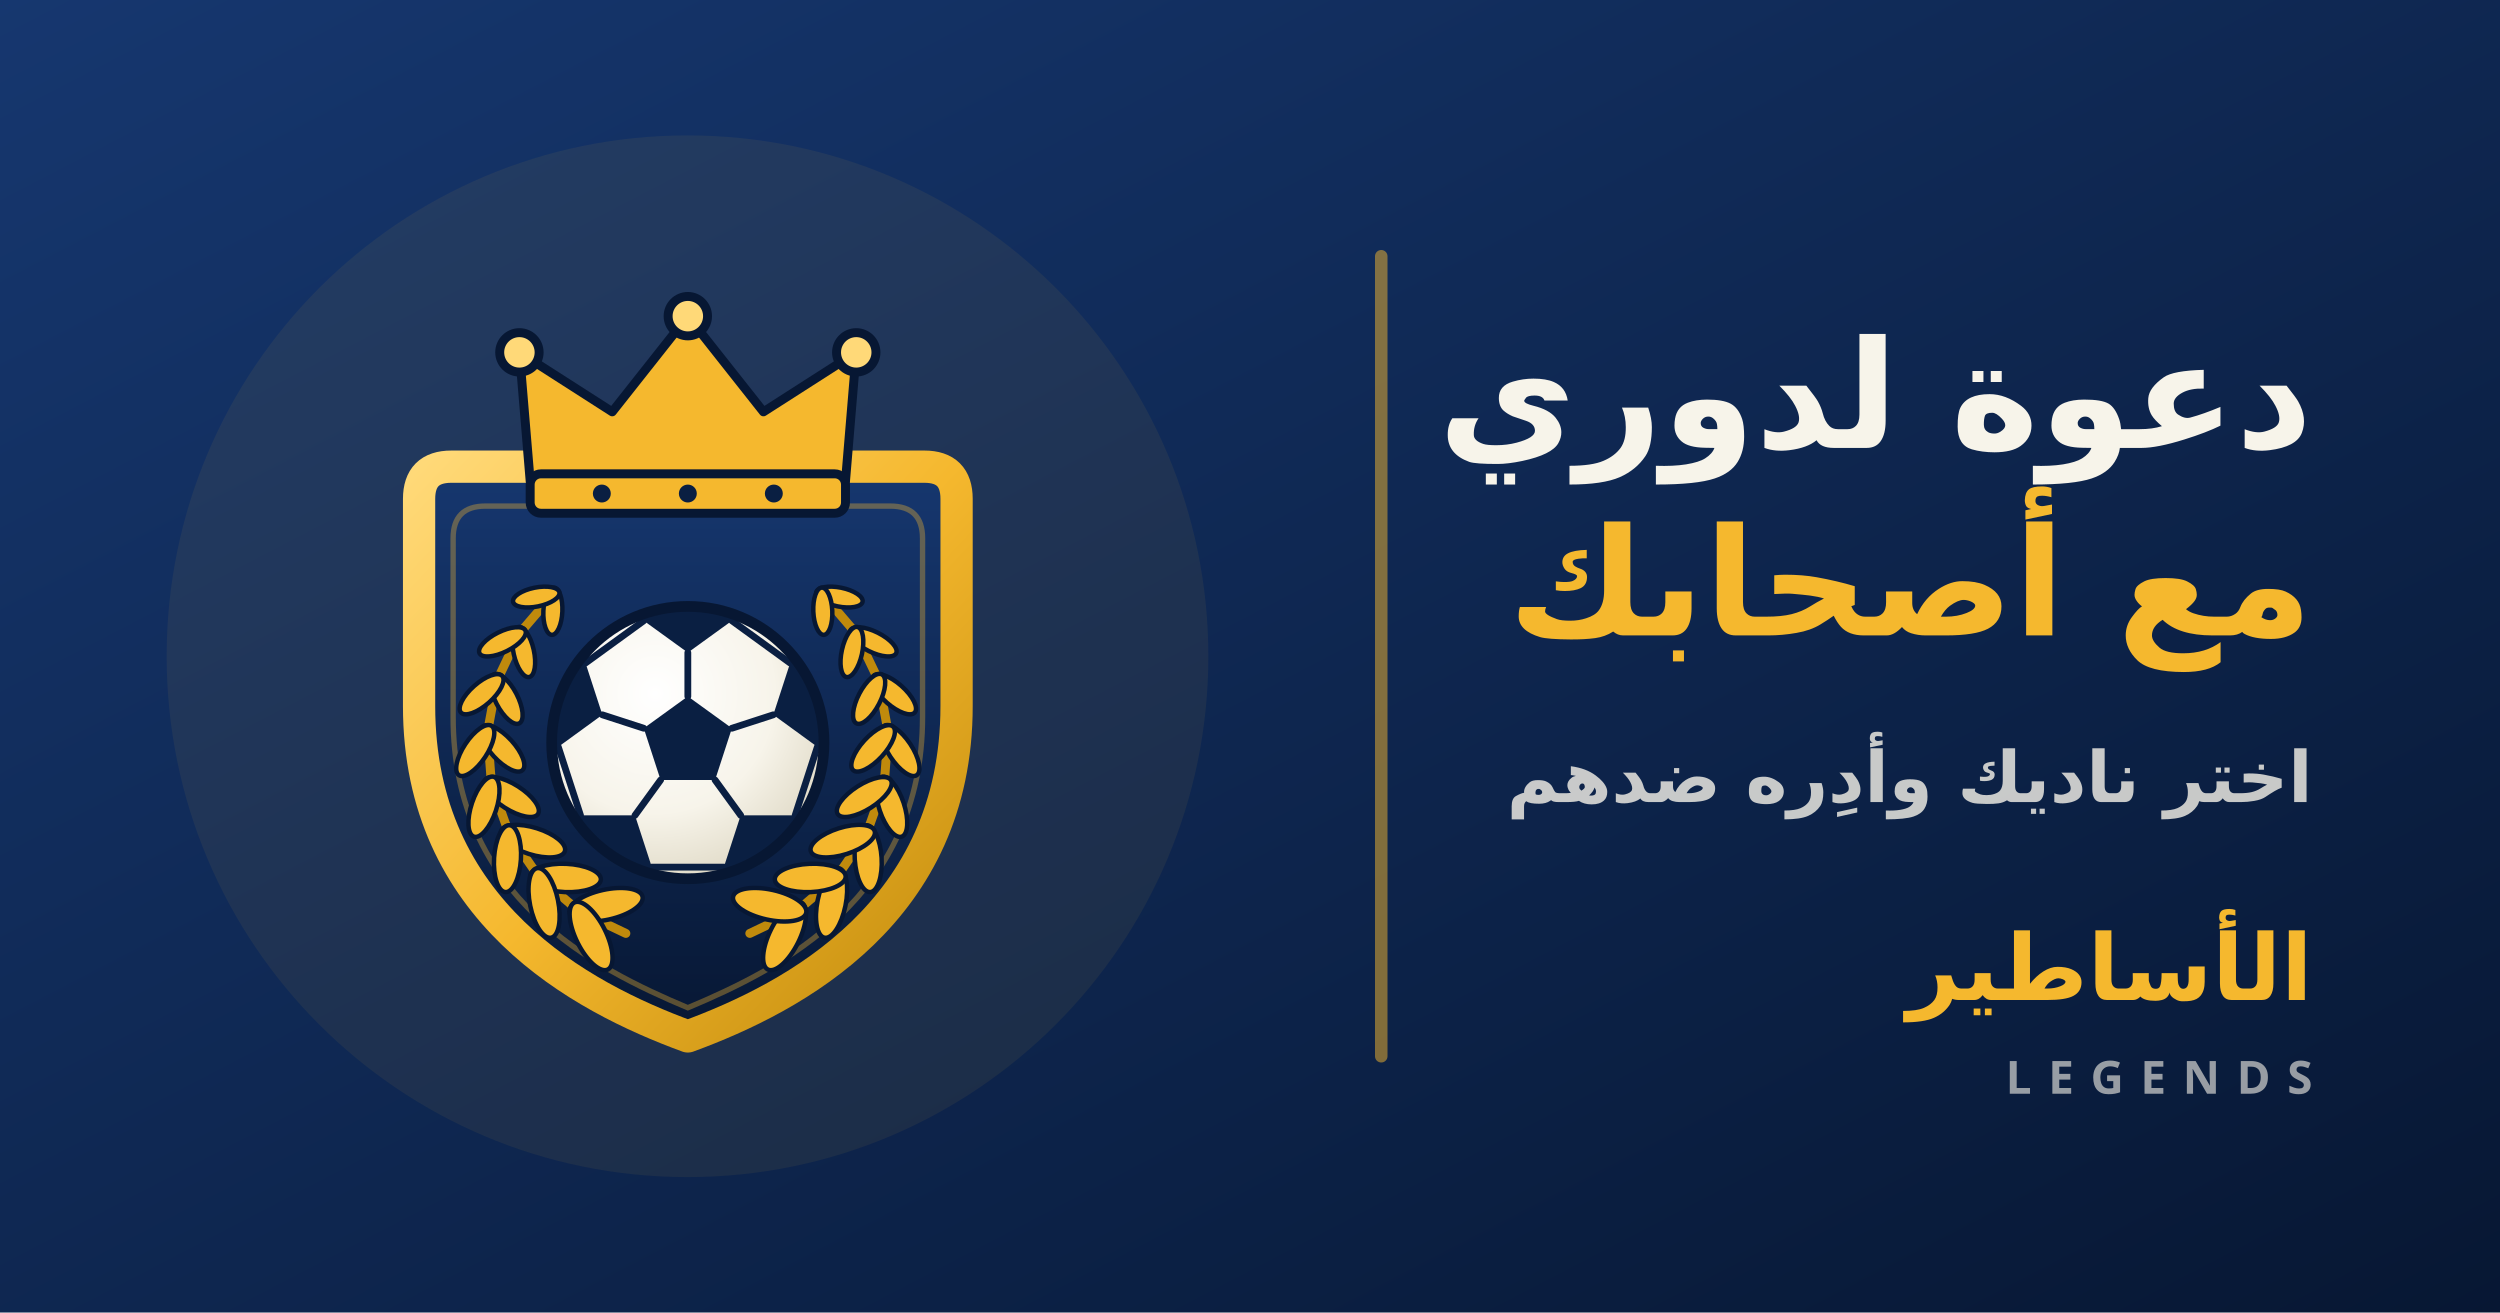
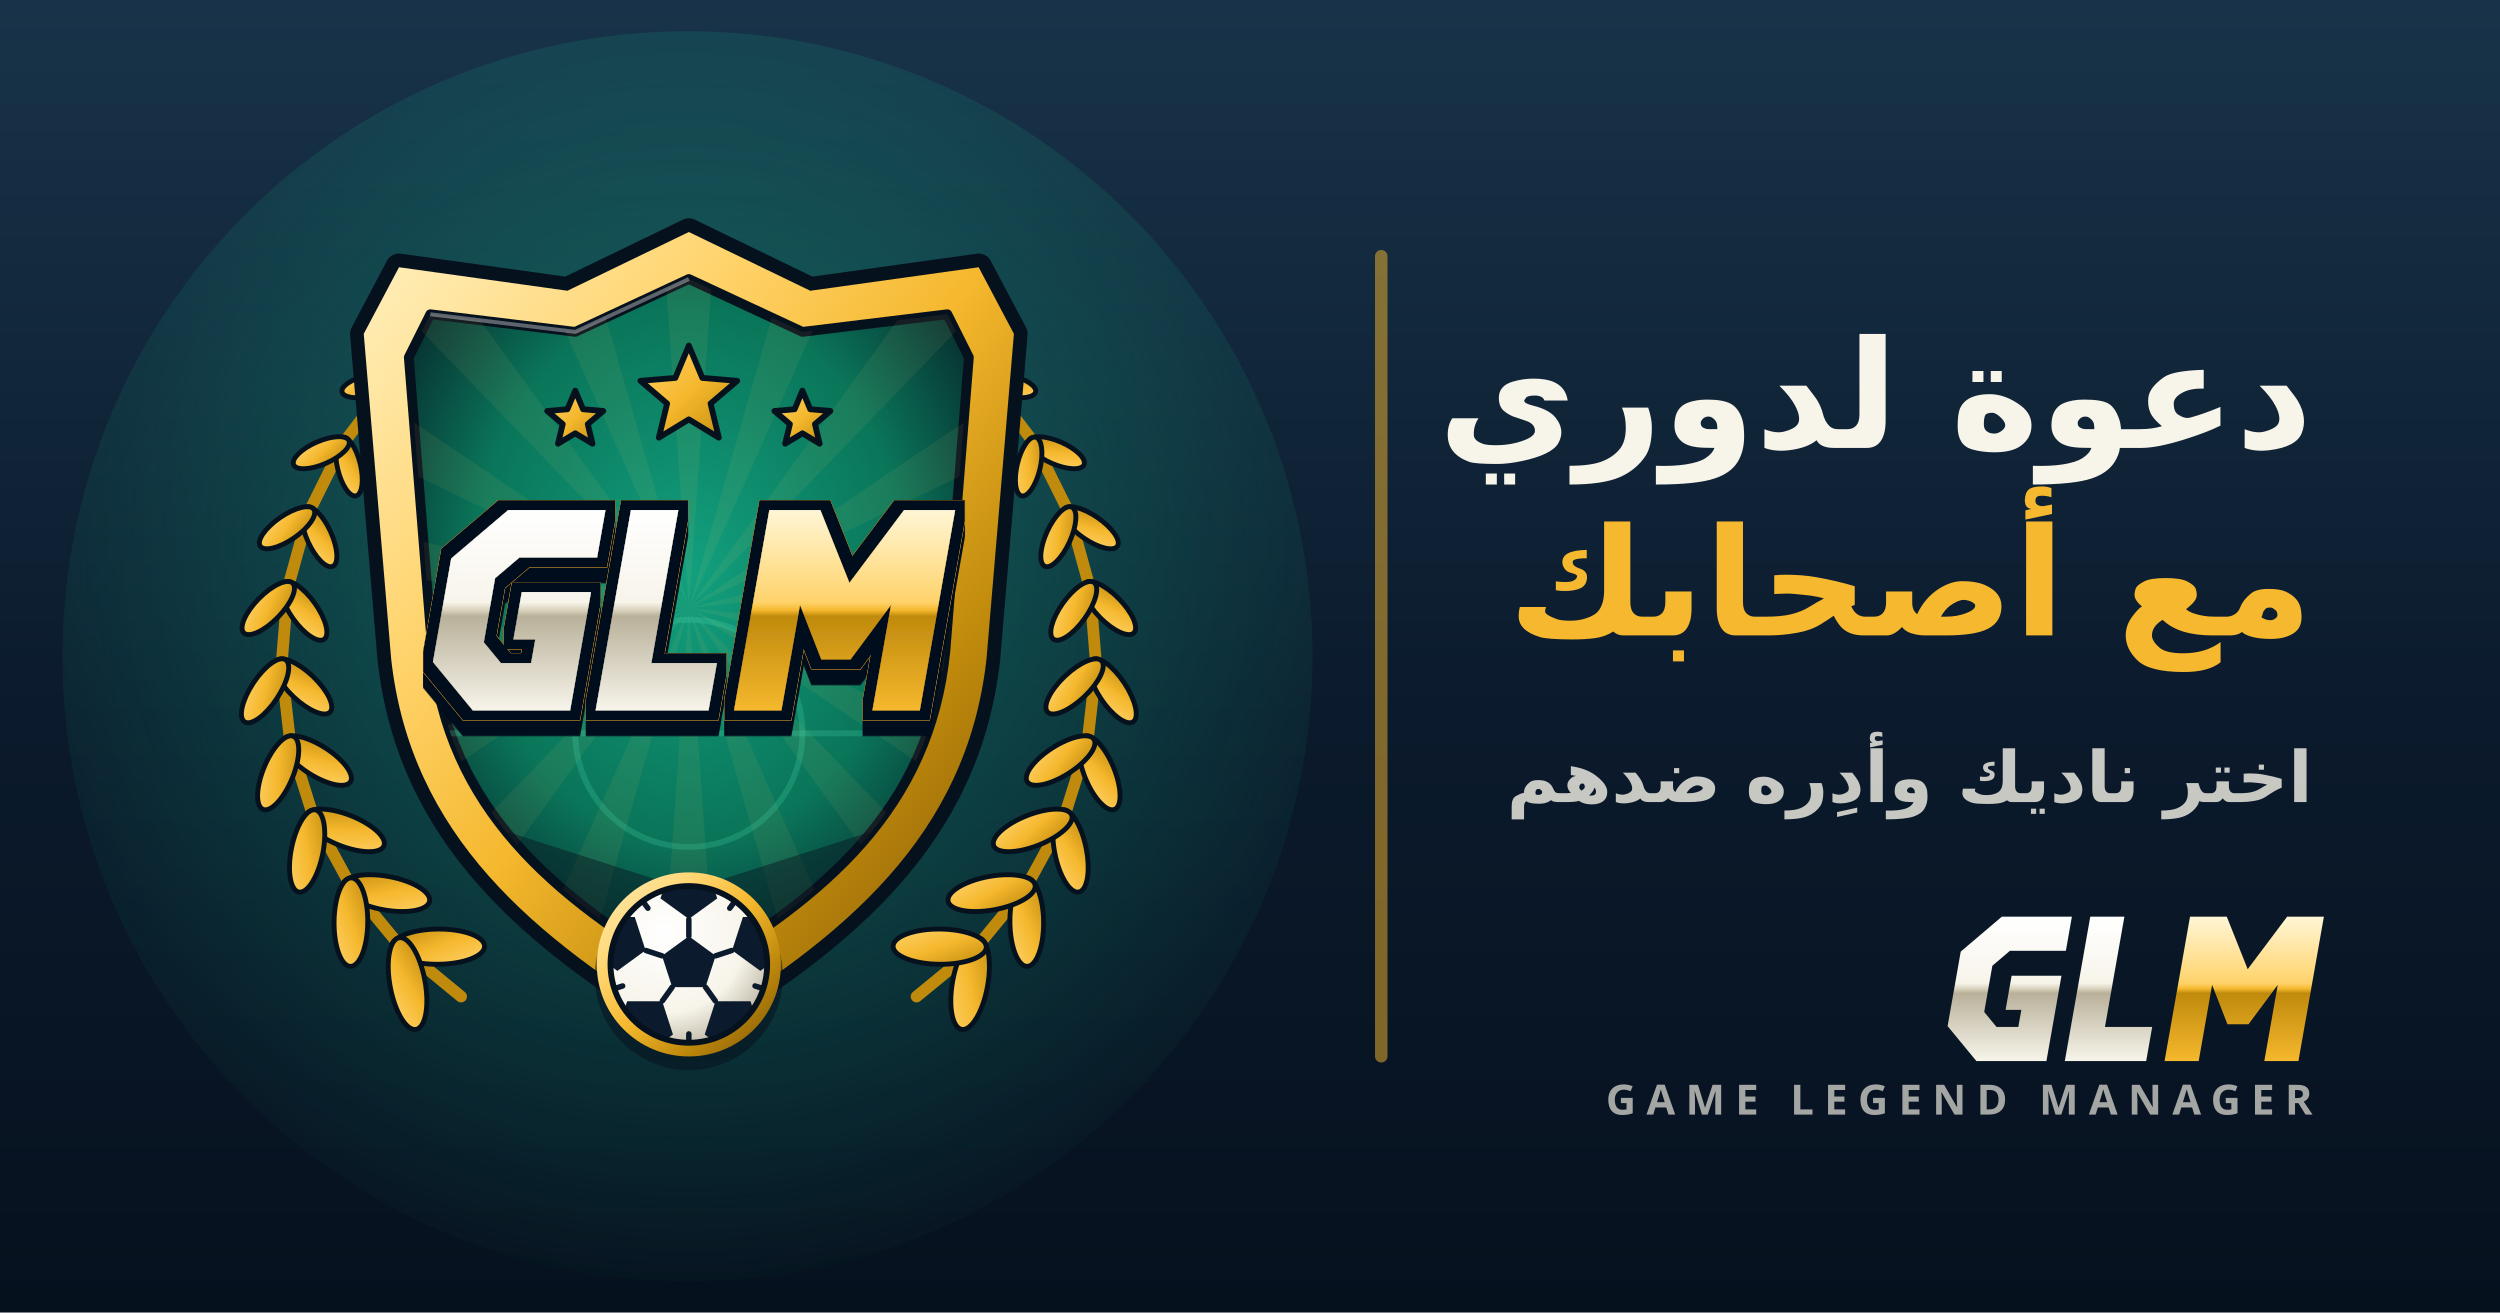
<svg xmlns="http://www.w3.org/2000/svg" viewBox="0 0 1200 630" width="1200" height="630">
  <defs>
-     <linearGradient id="shieldFill" x1="0" y1="0" x2="0" y2="1">
-       <stop offset="0" stop-color="#16376F" />
-       <stop offset="1" stop-color="#071733" />
+     <linearGradient id="inkFill" x1="0" y1="0" x2="0" y2="1">
+       <stop offset="0" stop-color="#183349" />
+       <stop offset=".55" stop-color="#0B1A2C" />
+       <stop offset="1" stop-color="#06111E" />
    </linearGradient>
-     <linearGradient id="rim" x1="0" y1="0" x2="1" y2="1">
-       <stop offset="0" stop-color="#FFD978" />
+     <linearGradient id="gold" x1="0" y1="0" x2="1" y2="1">
+       <stop offset="0" stop-color="#FFD36B" />
      <stop offset=".5" stop-color="#F5B82E" />
      <stop offset="1" stop-color="#C08A0C" />
    </linearGradient>
-     <radialGradient id="ballFill" cx=".38" cy=".32" r=".8">
+     <linearGradient id="rimMetal" x1="0" y1="0" x2="1" y2="1">
+       <stop offset="0" stop-color="#FFF1C2" />
+       <stop offset=".3" stop-color="#FFD36B" />
+       <stop offset=".5" stop-color="#F5B82E" />
+       <stop offset=".72" stop-color="#C08A0C" />
+       <stop offset="1" stop-color="#7A5206" />
+     </linearGradient>
+     <linearGradient id="metal" gradientUnits="userSpaceOnUse" x1="0" y1="0" x2="0" y2="110">
+       <stop offset="0" stop-color="#FFF6D6" />
+       <stop offset=".46" stop-color="#FFD36B" />
+       <stop offset=".5" stop-color="#F5B82E" />
+       <stop offset=".53" stop-color="#C08A0C" />
+       <stop offset="1" stop-color="#F5B82E" />
+     </linearGradient>
+     <linearGradient id="silver" gradientUnits="userSpaceOnUse" x1="0" y1="0" x2="0" y2="110">
      <stop offset="0" stop-color="#FFFFFF" />
-       <stop offset=".55" stop-color="#F7F4EA" />
-       <stop offset="1" stop-color="#D9D2BC" />
+       <stop offset=".46" stop-color="#F7F4EA" />
+       <stop offset=".5" stop-color="#D9D2BC" />
+       <stop offset=".53" stop-color="#B9B19A" />
+       <stop offset="1" stop-color="#F7F4EA" />
+     </linearGradient>
+     <radialGradient id="field" cx=".5" cy=".42" r=".7">
+       <stop offset="0" stop-color="#12A07E" />
+       <stop offset=".55" stop-color="#0A7559" />
+       <stop offset="1" stop-color="#06111E" />
    </radialGradient>
+     <radialGradient id="glow" cx=".5" cy=".42" r=".6">
+       <stop offset="0" stop-color="#12A07E" stop-opacity=".55" />
+       <stop offset="1" stop-color="#12A07E" stop-opacity="0" />
+     </radialGradient>
+     <radialGradient id="ballSkin" cx=".35" cy=".3" r=".85">
+       <stop offset="0" stop-color="#FFFFFF" />
+       <stop offset=".6" stop-color="#F7F4EA" />
+       <stop offset="1" stop-color="#A9A28C" />
+     </radialGradient>
+     <clipPath id="crestIn">
+       <path d="M256 68 L314 95 L388 86 L399 108 L387 258 C379 338 326 383 256 424 C186 383 133 338 125 258 L113 108 L124 86 L198 95 Z" />
+     </clipPath>
+     <filter id="sticker" x="-25%" y="-30%" width="150%" height="170%">
+       <feMorphology in="SourceAlpha" operator="dilate" radius="5" result="o1" />
+       <feFlood flood-color="#06111E" />
+       <feComposite in2="o1" operator="in" result="ink1" />
+       <feMorphology in="SourceAlpha" operator="dilate" radius="9" result="o2" />
+       <feFlood flood-color="#F5B82E" />
+       <feComposite in2="o2" operator="in" result="gold2" />
+       <feMorphology in="SourceAlpha" operator="dilate" radius="12" result="o3" />
+       <feFlood flood-color="#06111E" />
+       <feComposite in2="o3" operator="in" result="ink3" />
+       <feOffset in="ink3" dy="8" result="drop" />
+       <feMerge>
+         <feMergeNode in="drop" />
+         <feMergeNode in="ink3" />
+         <feMergeNode in="gold2" />
+         <feMergeNode in="ink1" />
+         <feMergeNode in="SourceGraphic" />
+       </feMerge>
+     </filter>
  </defs>
-   <defs>
-     <linearGradient id="ogFill" x1="0" y1="0" x2="1" y2="1">
-       <stop offset="0" stop-color="#16376F" />
-       <stop offset="1" stop-color="#071733" />
-     </linearGradient>
-   </defs>
-   <rect width="1200" height="630" fill="url(#ogFill)" />
-   <circle cx="330" cy="315" r="250" fill="#F5B82E" opacity=".07" />
-   <g transform="translate(110 95) scale(.86)">
-     <path d="M124 150 L388 150 Q406 150 406 168 L406 283.6 C406 398 316 446 256 468 C196 446 106 398 106 283.6 L106 168 Q106 150 124 150 Z" fill="url(#shieldFill)" stroke="url(#rim)" stroke-width="18" stroke-linejoin="round" />
-     <path d="M143 172 L369 172 Q387 172 387 190 L387 289.6 C387 390.4 308.4 430 256 452 C203.6 430 125 390.4 125 289.6 L125 190 Q125 172 143 172 Z" fill="none" stroke="#F5B82E" stroke-opacity=".35" stroke-width="3" />
-     <path d="M290.6 410.5 L317 397.9 L339.2 378.9 L355.8 354.8 L365.6 327.3 L367.8 298.1 L362.5 269.4 L349.9 243 L330.9 220.8" fill="none" stroke="#C08A0C" stroke-width="5" stroke-linecap="round" stroke-linejoin="round" />
-     <ellipse cx="317" cy="397.9" rx="20.9" ry="8.4" fill="#F5B82E" stroke="#071733" stroke-width="2.5" transform="rotate(-63.5 317 397.9) translate(-15.7 0)" />
-     <ellipse cx="317" cy="397.9" rx="20.9" ry="8.4" fill="#F5B82E" stroke="#071733" stroke-width="2.5" transform="rotate(12.5 317 397.9) translate(-15.7 0)" />
-     <ellipse cx="339.2" cy="378.9" rx="19.8" ry="7.9" fill="#F5B82E" stroke="#071733" stroke-width="2.5" transform="rotate(-78.5 339.2 378.9) translate(-14.9 0)" />
-     <ellipse cx="339.2" cy="378.9" rx="19.8" ry="7.9" fill="#F5B82E" stroke="#071733" stroke-width="2.5" transform="rotate(-2.5 339.2 378.9) translate(-14.9 0)" />
-     <ellipse cx="355.8" cy="354.8" rx="18.7" ry="7.5" fill="#F5B82E" stroke="#071733" stroke-width="2.5" transform="rotate(-93.5 355.8 354.8) translate(-14 0)" />
-     <ellipse cx="355.8" cy="354.8" rx="18.7" ry="7.5" fill="#F5B82E" stroke="#071733" stroke-width="2.5" transform="rotate(-17.5 355.8 354.8) translate(-14 0)" />
-     <ellipse cx="365.6" cy="327.3" rx="17.6" ry="7" fill="#F5B82E" stroke="#071733" stroke-width="2.5" transform="rotate(-108.5 365.6 327.3) translate(-13.2 0)" />
-     <ellipse cx="365.6" cy="327.3" rx="17.6" ry="7" fill="#F5B82E" stroke="#071733" stroke-width="2.5" transform="rotate(-32.5 365.6 327.3) translate(-13.2 0)" />
-     <ellipse cx="367.8" cy="298.1" rx="16.5" ry="6.6" fill="#F5B82E" stroke="#071733" stroke-width="2.5" transform="rotate(-123.5 367.8 298.1) translate(-12.4 0)" />
-     <ellipse cx="367.8" cy="298.1" rx="16.5" ry="6.6" fill="#F5B82E" stroke="#071733" stroke-width="2.5" transform="rotate(-47.5 367.8 298.1) translate(-12.4 0)" />
-     <ellipse cx="362.5" cy="269.4" rx="15.4" ry="6.2" fill="#F5B82E" stroke="#071733" stroke-width="2.5" transform="rotate(-138.5 362.5 269.4) translate(-11.5 0)" />
-     <ellipse cx="362.5" cy="269.4" rx="15.4" ry="6.2" fill="#F5B82E" stroke="#071733" stroke-width="2.5" transform="rotate(-62.5 362.5 269.4) translate(-11.5 0)" />
-     <ellipse cx="349.9" cy="243" rx="14.3" ry="5.7" fill="#F5B82E" stroke="#071733" stroke-width="2.5" transform="rotate(-153.5 349.9 243) translate(-10.7 0)" />
-     <ellipse cx="349.9" cy="243" rx="14.3" ry="5.7" fill="#F5B82E" stroke="#071733" stroke-width="2.5" transform="rotate(-77.5 349.9 243) translate(-10.7 0)" />
-     <ellipse cx="330.9" cy="220.8" rx="13.2" ry="5.3" fill="#F5B82E" stroke="#071733" stroke-width="2.5" transform="rotate(-168.5 330.9 220.8) translate(-9.9 0)" />
-     <ellipse cx="330.9" cy="220.8" rx="13.2" ry="5.3" fill="#F5B82E" stroke="#071733" stroke-width="2.5" transform="rotate(-92.5 330.9 220.8) translate(-9.9 0)" />
-     <path d="M221.4 410.5 L195 397.9 L172.8 378.9 L156.2 354.8 L146.4 327.3 L144.2 298.1 L149.5 269.4 L162.1 243 L181.1 220.8" fill="none" stroke="#C08A0C" stroke-width="5" stroke-linecap="round" stroke-linejoin="round" />
-     <ellipse cx="195" cy="397.9" rx="20.9" ry="8.4" fill="#F5B82E" stroke="#071733" stroke-width="2.5" transform="rotate(-192.5 195 397.9) translate(-15.7 0)" />
-     <ellipse cx="195" cy="397.9" rx="20.9" ry="8.4" fill="#F5B82E" stroke="#071733" stroke-width="2.5" transform="rotate(-116.5 195 397.9) translate(-15.7 0)" />
-     <ellipse cx="172.8" cy="378.9" rx="19.8" ry="7.9" fill="#F5B82E" stroke="#071733" stroke-width="2.5" transform="rotate(-177.5 172.8 378.9) translate(-14.9 0)" />
-     <ellipse cx="172.8" cy="378.9" rx="19.8" ry="7.9" fill="#F5B82E" stroke="#071733" stroke-width="2.5" transform="rotate(-101.5 172.8 378.9) translate(-14.9 0)" />
-     <ellipse cx="156.2" cy="354.8" rx="18.7" ry="7.5" fill="#F5B82E" stroke="#071733" stroke-width="2.5" transform="rotate(-162.5 156.2 354.8) translate(-14 0)" />
-     <ellipse cx="156.2" cy="354.8" rx="18.7" ry="7.5" fill="#F5B82E" stroke="#071733" stroke-width="2.5" transform="rotate(-86.5 156.2 354.8) translate(-14 0)" />
-     <ellipse cx="146.4" cy="327.3" rx="17.6" ry="7" fill="#F5B82E" stroke="#071733" stroke-width="2.5" transform="rotate(-147.5 146.4 327.3) translate(-13.2 0)" />
-     <ellipse cx="146.4" cy="327.3" rx="17.6" ry="7" fill="#F5B82E" stroke="#071733" stroke-width="2.5" transform="rotate(-71.5 146.4 327.3) translate(-13.2 0)" />
-     <ellipse cx="144.2" cy="298.1" rx="16.5" ry="6.6" fill="#F5B82E" stroke="#071733" stroke-width="2.5" transform="rotate(-132.5 144.2 298.1) translate(-12.4 0)" />
-     <ellipse cx="144.2" cy="298.1" rx="16.5" ry="6.6" fill="#F5B82E" stroke="#071733" stroke-width="2.5" transform="rotate(-56.5 144.2 298.1) translate(-12.4 0)" />
-     <ellipse cx="149.5" cy="269.4" rx="15.4" ry="6.2" fill="#F5B82E" stroke="#071733" stroke-width="2.5" transform="rotate(-117.5 149.5 269.4) translate(-11.5 0)" />
-     <ellipse cx="149.5" cy="269.4" rx="15.4" ry="6.2" fill="#F5B82E" stroke="#071733" stroke-width="2.5" transform="rotate(-41.5 149.5 269.4) translate(-11.5 0)" />
-     <ellipse cx="162.1" cy="243" rx="14.3" ry="5.7" fill="#F5B82E" stroke="#071733" stroke-width="2.5" transform="rotate(-102.5 162.1 243) translate(-10.7 0)" />
-     <ellipse cx="162.1" cy="243" rx="14.3" ry="5.7" fill="#F5B82E" stroke="#071733" stroke-width="2.5" transform="rotate(-26.5 162.1 243) translate(-10.7 0)" />
-     <ellipse cx="181.1" cy="220.8" rx="13.2" ry="5.3" fill="#F5B82E" stroke="#071733" stroke-width="2.5" transform="rotate(-87.5 181.1 220.8) translate(-9.9 0)" />
-     <ellipse cx="181.1" cy="220.8" rx="13.2" ry="5.3" fill="#F5B82E" stroke="#071733" stroke-width="2.5" transform="rotate(-11.5 181.1 220.8) translate(-9.9 0)" />
-     <clipPath id="ballClip">
-       <circle cx="256" cy="304" r="76" />
+   <rect width="1200" height="630" fill="url(#inkFill)" />
+   <circle cx="330" cy="315" r="300" fill="url(#glow)" />
+   <g transform="translate(90 70) scale(.94)">
+     <path d="M372.3 434.4 L403.1 409.1 L428.4 378.3 L447.5 343.3 L459.5 305.2 L464.0 265.6 L460.8 225.9 L450.2 187.5 L432.4 151.8 L408.1 120.1" fill="none" stroke="#C08A0C" stroke-width="6" stroke-linecap="round" stroke-linejoin="round" />
+     <ellipse cx="403.1" cy="409.1" rx="23.8" ry="9.0" fill="url(#gold)" stroke="#06111E" stroke-width="2.5" transform="rotate(-79.5 403.1 409.1) translate(-19.0 0)" />
+     <ellipse cx="403.1" cy="409.1" rx="23.8" ry="9.0" fill="url(#gold)" stroke="#06111E" stroke-width="2.5" transform="rotate(0.5 403.1 409.1) translate(-19.0 0)" />
+     <ellipse cx="428.4" cy="378.3" rx="22.6" ry="8.6" fill="url(#gold)" stroke="#06111E" stroke-width="2.5" transform="rotate(-90.5 428.4 378.3) translate(-18.1 0)" />
+     <ellipse cx="428.4" cy="378.3" rx="22.6" ry="8.6" fill="url(#gold)" stroke="#06111E" stroke-width="2.5" transform="rotate(-10.5 428.4 378.3) translate(-18.1 0)" />
+     <ellipse cx="447.5" cy="343.3" rx="21.4" ry="8.1" fill="url(#gold)" stroke="#06111E" stroke-width="2.5" transform="rotate(-101.5 447.5 343.3) translate(-17.1 0)" />
+     <ellipse cx="447.5" cy="343.3" rx="21.4" ry="8.1" fill="url(#gold)" stroke="#06111E" stroke-width="2.5" transform="rotate(-21.5 447.5 343.3) translate(-17.1 0)" />
+     <ellipse cx="459.5" cy="305.2" rx="20.2" ry="7.7" fill="url(#gold)" stroke="#06111E" stroke-width="2.5" transform="rotate(-112.5 459.5 305.2) translate(-16.2 0)" />
+     <ellipse cx="459.5" cy="305.2" rx="20.2" ry="7.7" fill="url(#gold)" stroke="#06111E" stroke-width="2.5" transform="rotate(-32.5 459.5 305.2) translate(-16.2 0)" />
+     <ellipse cx="464.0" cy="265.6" rx="19.0" ry="7.2" fill="url(#gold)" stroke="#06111E" stroke-width="2.5" transform="rotate(-123.5 464.0 265.6) translate(-15.2 0)" />
+     <ellipse cx="464.0" cy="265.6" rx="19.0" ry="7.2" fill="url(#gold)" stroke="#06111E" stroke-width="2.5" transform="rotate(-43.5 464.0 265.6) translate(-15.2 0)" />
+     <ellipse cx="460.8" cy="225.9" rx="17.8" ry="6.8" fill="url(#gold)" stroke="#06111E" stroke-width="2.5" transform="rotate(-134.5 460.8 225.9) translate(-14.2 0)" />
+     <ellipse cx="460.8" cy="225.9" rx="17.8" ry="6.8" fill="url(#gold)" stroke="#06111E" stroke-width="2.5" transform="rotate(-54.5 460.8 225.9) translate(-14.2 0)" />
+     <ellipse cx="450.2" cy="187.5" rx="16.6" ry="6.3" fill="url(#gold)" stroke="#06111E" stroke-width="2.5" transform="rotate(-145.5 450.2 187.5) translate(-13.3 0)" />
+     <ellipse cx="450.2" cy="187.5" rx="16.6" ry="6.3" fill="url(#gold)" stroke="#06111E" stroke-width="2.5" transform="rotate(-65.5 450.2 187.5) translate(-13.3 0)" />
+     <ellipse cx="432.4" cy="151.8" rx="15.4" ry="5.9" fill="url(#gold)" stroke="#06111E" stroke-width="2.5" transform="rotate(-156.5 432.4 151.8) translate(-12.3 0)" />
+     <ellipse cx="432.4" cy="151.8" rx="15.4" ry="5.9" fill="url(#gold)" stroke="#06111E" stroke-width="2.5" transform="rotate(-76.5 432.4 151.8) translate(-12.3 0)" />
+     <ellipse cx="408.1" cy="120.1" rx="14.2" ry="5.4" fill="url(#gold)" stroke="#06111E" stroke-width="2.5" transform="rotate(-167.5 408.1 120.1) translate(-11.4 0)" />
+     <ellipse cx="408.1" cy="120.1" rx="14.2" ry="5.4" fill="url(#gold)" stroke="#06111E" stroke-width="2.5" transform="rotate(-87.5 408.1 120.1) translate(-11.4 0)" />
+     <path d="M139.7 434.4 L108.9 409.1 L83.6 378.3 L64.5 343.3 L52.5 305.2 L48.0 265.6 L51.2 225.9 L61.8 187.5 L79.6 151.8 L103.9 120.1" fill="none" stroke="#C08A0C" stroke-width="6" stroke-linecap="round" stroke-linejoin="round" />
+     <ellipse cx="108.9" cy="409.1" rx="23.8" ry="9.0" fill="url(#gold)" stroke="#06111E" stroke-width="2.5" transform="rotate(-180.5 108.9 409.1) translate(-19.0 0)" />
+     <ellipse cx="108.9" cy="409.1" rx="23.8" ry="9.0" fill="url(#gold)" stroke="#06111E" stroke-width="2.5" transform="rotate(-100.5 108.9 409.1) translate(-19.0 0)" />
+     <ellipse cx="83.6" cy="378.3" rx="22.6" ry="8.6" fill="url(#gold)" stroke="#06111E" stroke-width="2.5" transform="rotate(-169.5 83.6 378.3) translate(-18.1 0)" />
+     <ellipse cx="83.6" cy="378.3" rx="22.6" ry="8.6" fill="url(#gold)" stroke="#06111E" stroke-width="2.5" transform="rotate(-89.5 83.6 378.3) translate(-18.1 0)" />
+     <ellipse cx="64.5" cy="343.3" rx="21.4" ry="8.1" fill="url(#gold)" stroke="#06111E" stroke-width="2.5" transform="rotate(-158.5 64.5 343.3) translate(-17.1 0)" />
+     <ellipse cx="64.5" cy="343.3" rx="21.4" ry="8.1" fill="url(#gold)" stroke="#06111E" stroke-width="2.5" transform="rotate(-78.5 64.5 343.3) translate(-17.1 0)" />
+     <ellipse cx="52.5" cy="305.2" rx="20.2" ry="7.7" fill="url(#gold)" stroke="#06111E" stroke-width="2.5" transform="rotate(-147.5 52.5 305.2) translate(-16.2 0)" />
+     <ellipse cx="52.5" cy="305.2" rx="20.2" ry="7.7" fill="url(#gold)" stroke="#06111E" stroke-width="2.5" transform="rotate(-67.5 52.5 305.2) translate(-16.2 0)" />
+     <ellipse cx="48.0" cy="265.6" rx="19.0" ry="7.2" fill="url(#gold)" stroke="#06111E" stroke-width="2.5" transform="rotate(-136.5 48.0 265.6) translate(-15.2 0)" />
+     <ellipse cx="48.0" cy="265.6" rx="19.0" ry="7.2" fill="url(#gold)" stroke="#06111E" stroke-width="2.5" transform="rotate(-56.5 48.0 265.6) translate(-15.2 0)" />
+     <ellipse cx="51.2" cy="225.9" rx="17.8" ry="6.8" fill="url(#gold)" stroke="#06111E" stroke-width="2.5" transform="rotate(-125.5 51.2 225.9) translate(-14.2 0)" />
+     <ellipse cx="51.2" cy="225.9" rx="17.8" ry="6.8" fill="url(#gold)" stroke="#06111E" stroke-width="2.5" transform="rotate(-45.5 51.2 225.9) translate(-14.2 0)" />
+     <ellipse cx="61.8" cy="187.5" rx="16.6" ry="6.3" fill="url(#gold)" stroke="#06111E" stroke-width="2.5" transform="rotate(-114.5 61.8 187.5) translate(-13.3 0)" />
+     <ellipse cx="61.8" cy="187.5" rx="16.6" ry="6.3" fill="url(#gold)" stroke="#06111E" stroke-width="2.5" transform="rotate(-34.5 61.8 187.5) translate(-13.3 0)" />
+     <ellipse cx="79.6" cy="151.8" rx="15.4" ry="5.9" fill="url(#gold)" stroke="#06111E" stroke-width="2.5" transform="rotate(-103.5 79.6 151.8) translate(-12.3 0)" />
+     <ellipse cx="79.6" cy="151.8" rx="15.4" ry="5.9" fill="url(#gold)" stroke="#06111E" stroke-width="2.5" transform="rotate(-23.5 79.6 151.8) translate(-12.3 0)" />
+     <ellipse cx="103.9" cy="120.1" rx="14.2" ry="5.4" fill="url(#gold)" stroke="#06111E" stroke-width="2.5" transform="rotate(-92.5 103.9 120.1) translate(-11.4 0)" />
+     <ellipse cx="103.9" cy="120.1" rx="14.2" ry="5.4" fill="url(#gold)" stroke="#06111E" stroke-width="2.5" transform="rotate(-12.5 103.9 120.1) translate(-11.4 0)" />
+     <path d="M256 44 L318 74 L404 62 L422 96 L408 262 C398 352 336 404 256 452 C176 404 114 352 104 262 L90 96 L108 62 L194 74 Z" fill="#06111E" stroke="#06111E" stroke-width="14" stroke-linejoin="round" />
+     <path d="M256 44 L318 74 L404 62 L422 96 L408 262 C398 352 336 404 256 452 C176 404 114 352 104 262 L90 96 L108 62 L194 74 Z" fill="url(#rimMetal)" />
+     <path d="M256 68 L314 95 L388 86 L399 108 L387 258 C379 338 326 383 256 424 C186 383 133 338 125 258 L113 108 L124 86 L198 95 Z" fill="url(#field)" stroke="#06111E" stroke-width="5" stroke-linejoin="round" />
+     <g clip-path="url(#crestIn)">
+       <path d="M256 236 L228 -163 L284 -163 Z M256 236 L366 -149 L419 -129 Z M256 236 L491 -88 L534 -52 Z M256 236 L588 12 L616 61 Z M256 236 L644 139 L654 194 Z M256 236 L654 278 L644 333 Z M256 236 L616 411 L588 460 Z M256 236 L534 524 L491 560 Z M256 236 L419 601 L366 621 Z M256 236 L284 635 L228 635 Z M256 236 L146 621 L93 601 Z M256 236 L21 560 L-22 524 Z M256 236 L-76 460 L-104 411 Z M256 236 L-132 333 L-142 278 Z M256 236 L-142 194 L-132 139 Z M256 236 L-104 61 L-76 12 Z M256 236 L-22 -52 L21 -88 Z M256 236 L93 -129 L146 -149 Z" fill="#FFD36B" opacity=".07" />
+       <path d="M100 300 H412" stroke="#4FE0B5" stroke-opacity=".22" stroke-width="3" />
+       <circle cx="256" cy="300" r="58" fill="none" stroke="#4FE0B5" stroke-opacity=".22" stroke-width="3" />
+       <path d="M100 330 L256 380 L412 330 V460 H100 Z" fill="#06111E" opacity=".45" />
+     </g>
+     <path d="M124 86 L198 95 L256 68" fill="none" stroke="#FFFFFF" stroke-opacity=".35" stroke-width="2" />
+     <path d="M256.0 102.0 L262.9 118.5 L280.7 120.0 L267.1 131.6 L271.3 149.0 L256.0 139.7 L240.7 149.0 L244.9 131.6 L231.3 120.0 L249.1 118.5 Z" fill="url(#gold)" stroke="#06111E" stroke-width="3" stroke-linejoin="round" />
+     <path d="M198.0 125.0 L202.0 134.5 L212.3 135.4 L204.4 142.1 L206.8 152.1 L198.0 146.8 L189.2 152.1 L191.6 142.1 L183.7 135.4 L194.0 134.5 Z" fill="url(#gold)" stroke="#06111E" stroke-width="3" stroke-linejoin="round" />
+     <path d="M314.0 125.0 L318.0 134.5 L328.3 135.4 L320.4 142.1 L322.8 152.1 L314.0 146.8 L305.2 152.1 L307.6 142.1 L299.7 135.4 L310.0 134.5 Z" fill="url(#gold)" stroke="#06111E" stroke-width="3" stroke-linejoin="round" />
+     <g filter="url(#sticker)">
+       <g transform="translate(130 186) scale(0.93) translate(136 55) skewX(-10) translate(-136 -55)">
+         <path d="M80 13 H32 L13 32 V78 L32 97 H67 V58 H42" fill="none" stroke="url(#silver)" stroke-width="26" stroke-linejoin="miter" />
+         <path d="M107 0 V97 H156" fill="none" stroke="url(#silver)" stroke-width="26" stroke-linejoin="miter" />
+         <path d="M170 110 V0 H198 L221 40 L244 0 H272 V110 H246 V52 L229 82 H213 L196 52 V110 Z" fill="url(#metal)" />
+       </g>
+     </g>
+     <clipPath id="crestBall">
+       <circle cx="256" cy="418" r="40" />
    </clipPath>
-     <circle cx="256" cy="304" r="76" fill="url(#ballFill)" />
-     <g clip-path="url(#ballClip)">
-       <g fill="#0A1F42">
-         <path d="M256 253.8 L231.4 236 L240.8 207.1 L271.2 207.1 L280.6 236 Z" />
-         <path d="M303.7 288.5 L313.1 259.6 L343.5 259.6 L352.9 288.5 L328.3 306.4 Z" />
-         <path d="M285.5 344.6 L315.9 344.6 L325.2 373.5 L300.7 391.3 L276.1 373.5 Z" />
-         <path d="M226.5 344.6 L235.9 373.5 L211.3 391.3 L186.8 373.5 L196.1 344.6 Z" />
-         <path d="M208.3 288.5 L183.7 306.4 L159.1 288.5 L168.5 259.6 L198.9 259.6 Z" />
-         <path d="M256 278.2 L280.6 296 L271.2 324.9 L240.8 324.9 L231.4 296 Z" />
-       </g>
-       <path d="M256 278.2 L256 253.8 M280.6 236 L313.1 259.6 M280.6 296 L303.7 288.5 M328.3 306.4 L315.9 344.6 M271.2 324.9 L285.5 344.6 M276.1 373.5 L235.9 373.5 M240.8 324.9 L226.5 344.6 M196.1 344.6 L183.7 306.4 M231.4 296 L208.3 288.5 M198.9 259.6 L231.4 236" stroke="#0A1F42" stroke-width="3.8" stroke-linecap="round" fill="none" />
+     <circle cx="256" cy="424" r="48" fill="#06111E" opacity=".55" />
+     <circle cx="256" cy="418" r="47" fill="url(#rimMetal)" />
+     <circle cx="256" cy="418" r="40" fill="url(#ballSkin)" />
+     <g clip-path="url(#crestBall)" fill="#0B1A2C">
+       <path d="M256.0 403.6 L269.7 413.6 L264.5 429.6 L247.5 429.6 L242.3 413.6 Z" />
+       <path d="M256.0 394.8 L241.5 384.3 L247.1 367.3 L264.9 367.3 L270.5 384.3 Z" />
+       <path d="M278.1 410.8 L283.6 393.8 L301.5 393.8 L307.0 410.8 L292.5 421.3 Z" />
+       <path d="M269.6 436.8 L287.5 436.8 L293.0 453.8 L278.6 464.3 L264.1 453.8 Z" />
+       <path d="M242.4 436.8 L247.9 453.8 L233.4 464.3 L219.0 453.8 L224.5 436.8 Z" />
+       <path d="M233.9 410.8 L219.5 421.3 L205.0 410.8 L210.5 393.8 L228.4 393.8 Z" />
+       <path d="M276.9 389.3 L280.7 384.1 M289.8 429.0 L295.9 431.0 M256.0 453.5 L256.0 459.9 M222.2 429.0 L216.1 431.0 M235.1 389.3 L231.3 384.1 M256.0 403.6 L256.0 395.0 M269.7 413.6 L277.9 410.9 M264.5 429.6 L269.5 436.6 M247.5 429.6 L242.5 436.6 M242.3 413.6 L234.1 410.9" stroke="#0B1A2C" stroke-width="2.8" stroke-linecap="round" />
    </g>
-     <circle cx="256" cy="304" r="76" fill="none" stroke="#071733" stroke-width="6" />
-     <path d="M168 158 L162 86.2 L213.8 119.4 L256 66 L298.2 119.4 L350 86.2 L344 158 Z" fill="#F5B82E" stroke="#071733" stroke-width="5" stroke-linejoin="round" />
-     <circle cx="162" cy="86.2" r="11" fill="#FFD978" stroke="#071733" stroke-width="5" />
-     <circle cx="256" cy="66" r="11" fill="#FFD978" stroke="#071733" stroke-width="5" />
-     <circle cx="350" cy="86.2" r="11" fill="#FFD978" stroke="#071733" stroke-width="5" />
-     <rect x="168" y="154" width="176" height="22" rx="6" fill="#F5B82E" stroke="#071733" stroke-width="5" />
-     <circle cx="208" cy="165" r="5" fill="#0A1F42" />
-     <circle cx="256" cy="165" r="5" fill="#0A1F42" />
-     <circle cx="304" cy="165" r="5" fill="#0A1F42" />
+     <circle cx="256" cy="418" r="40" fill="none" stroke="#06111E" stroke-width="3" />
  </g>
  <rect x="660" y="120" width="6" height="390" rx="3" fill="#F5B82E" opacity=".5" />
  <text x="1110" y="215" text-anchor="start" font-family="Alexandria, sans-serif" font-weight="800" font-size="72" fill="#F7F4EA" direction="rtl">دعوة لدوري</text>
  <text x="1110" y="305" text-anchor="start" font-family="Alexandria, sans-serif" font-weight="800" font-size="72" fill="#F5B82E" direction="rtl">مع أصحابك</text>
  <text x="1110" y="385" text-anchor="start" font-family="Alexandria, sans-serif" font-weight="700" font-size="34" fill="#F7F4EA" opacity=".8" direction="rtl">اختر ناديك وأدِره ضدهم</text>
-   <text x="1110" y="480" text-anchor="start" font-family="Alexandria, sans-serif" font-weight="800" font-size="44" fill="#F5B82E" direction="rtl">الأساطير</text>
-   <text x="1110" y="525" text-anchor="end" font-family="Alexandria, sans-serif" font-weight="800" font-size="22" letter-spacing="8" fill="#F7F4EA" opacity=".6">LEGENDS</text>
+   <g transform="translate(938 440) scale(0.63) translate(136 55) skewX(-10) translate(-136 -55)">
+     <path d="M80 13 H32 L13 32 V78 L32 97 H67 V58 H42" fill="none" stroke="url(#silver)" stroke-width="26" stroke-linejoin="miter" />
+     <path d="M107 0 V97 H156" fill="none" stroke="url(#silver)" stroke-width="26" stroke-linejoin="miter" />
+     <path d="M170 110 V0 H198 L221 40 L244 0 H272 V110 H246 V52 L229 82 H213 L196 52 V110 Z" fill="url(#metal)" />
+   </g>
+   <text x="1110" y="535" text-anchor="end" font-family="Alexandria, sans-serif" font-weight="800" font-size="20" letter-spacing="5" fill="#F7F4EA" opacity=".65">GAME LEGEND MANAGER</text>
</svg>
